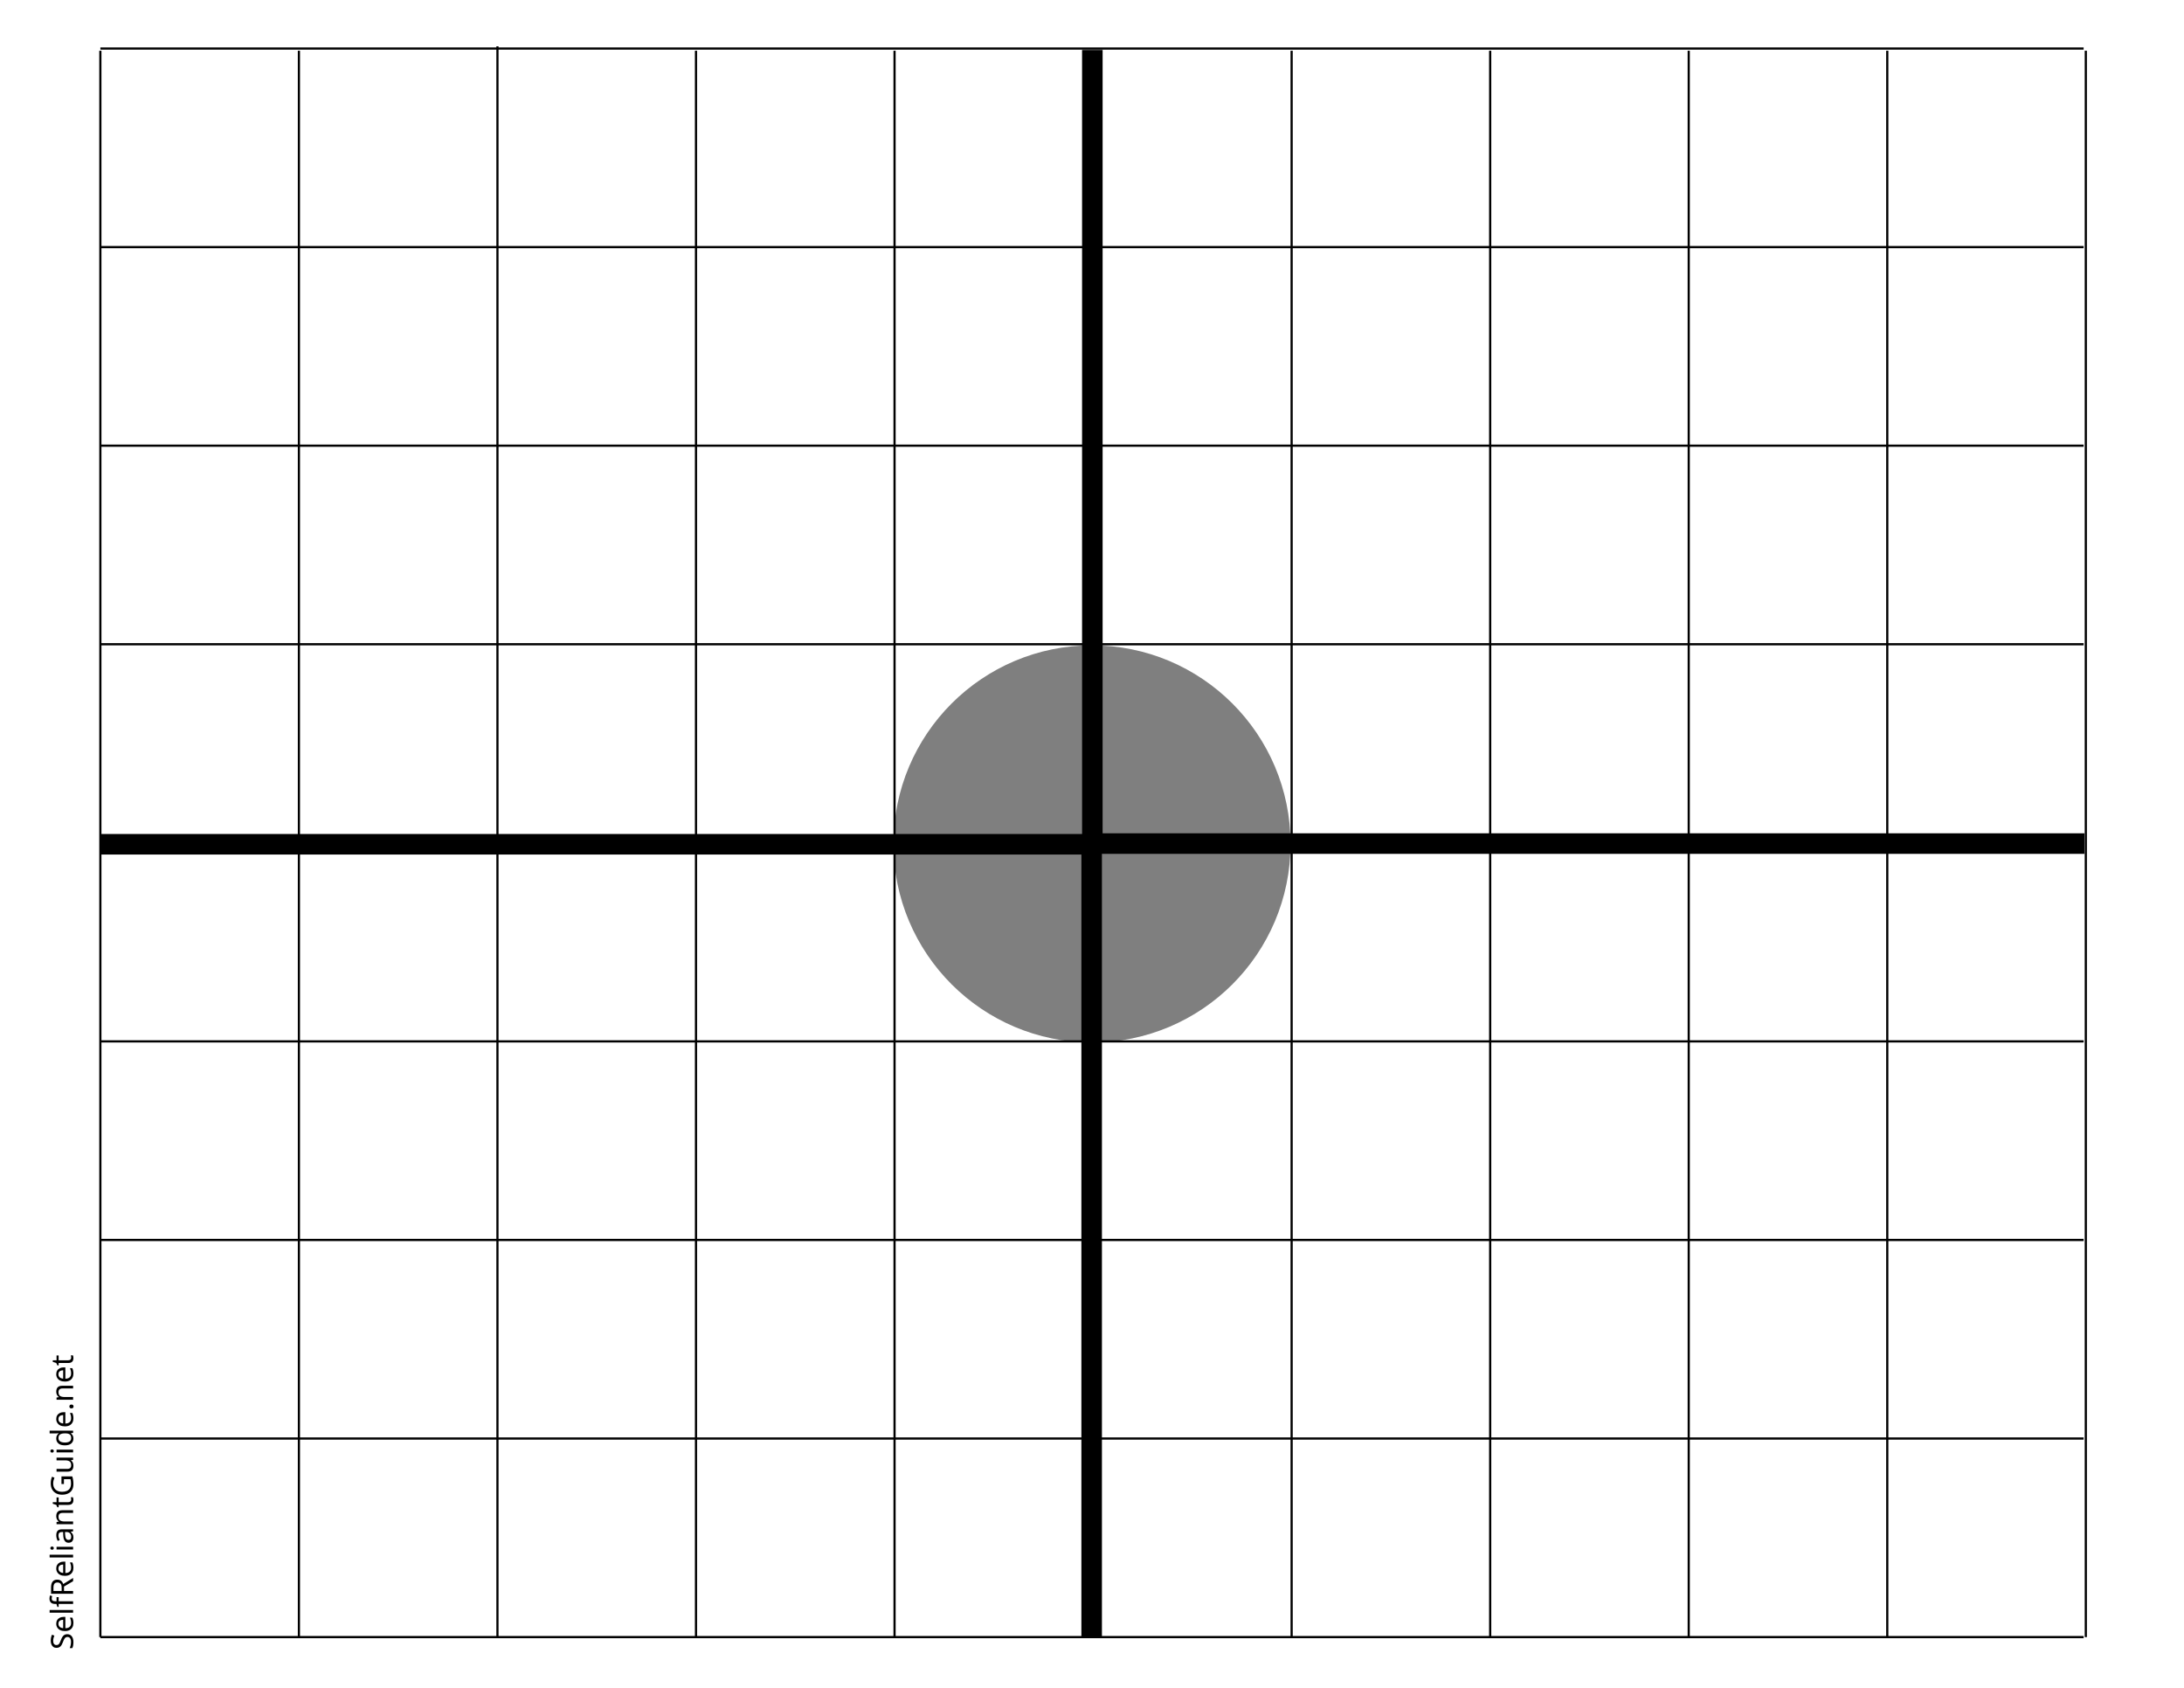
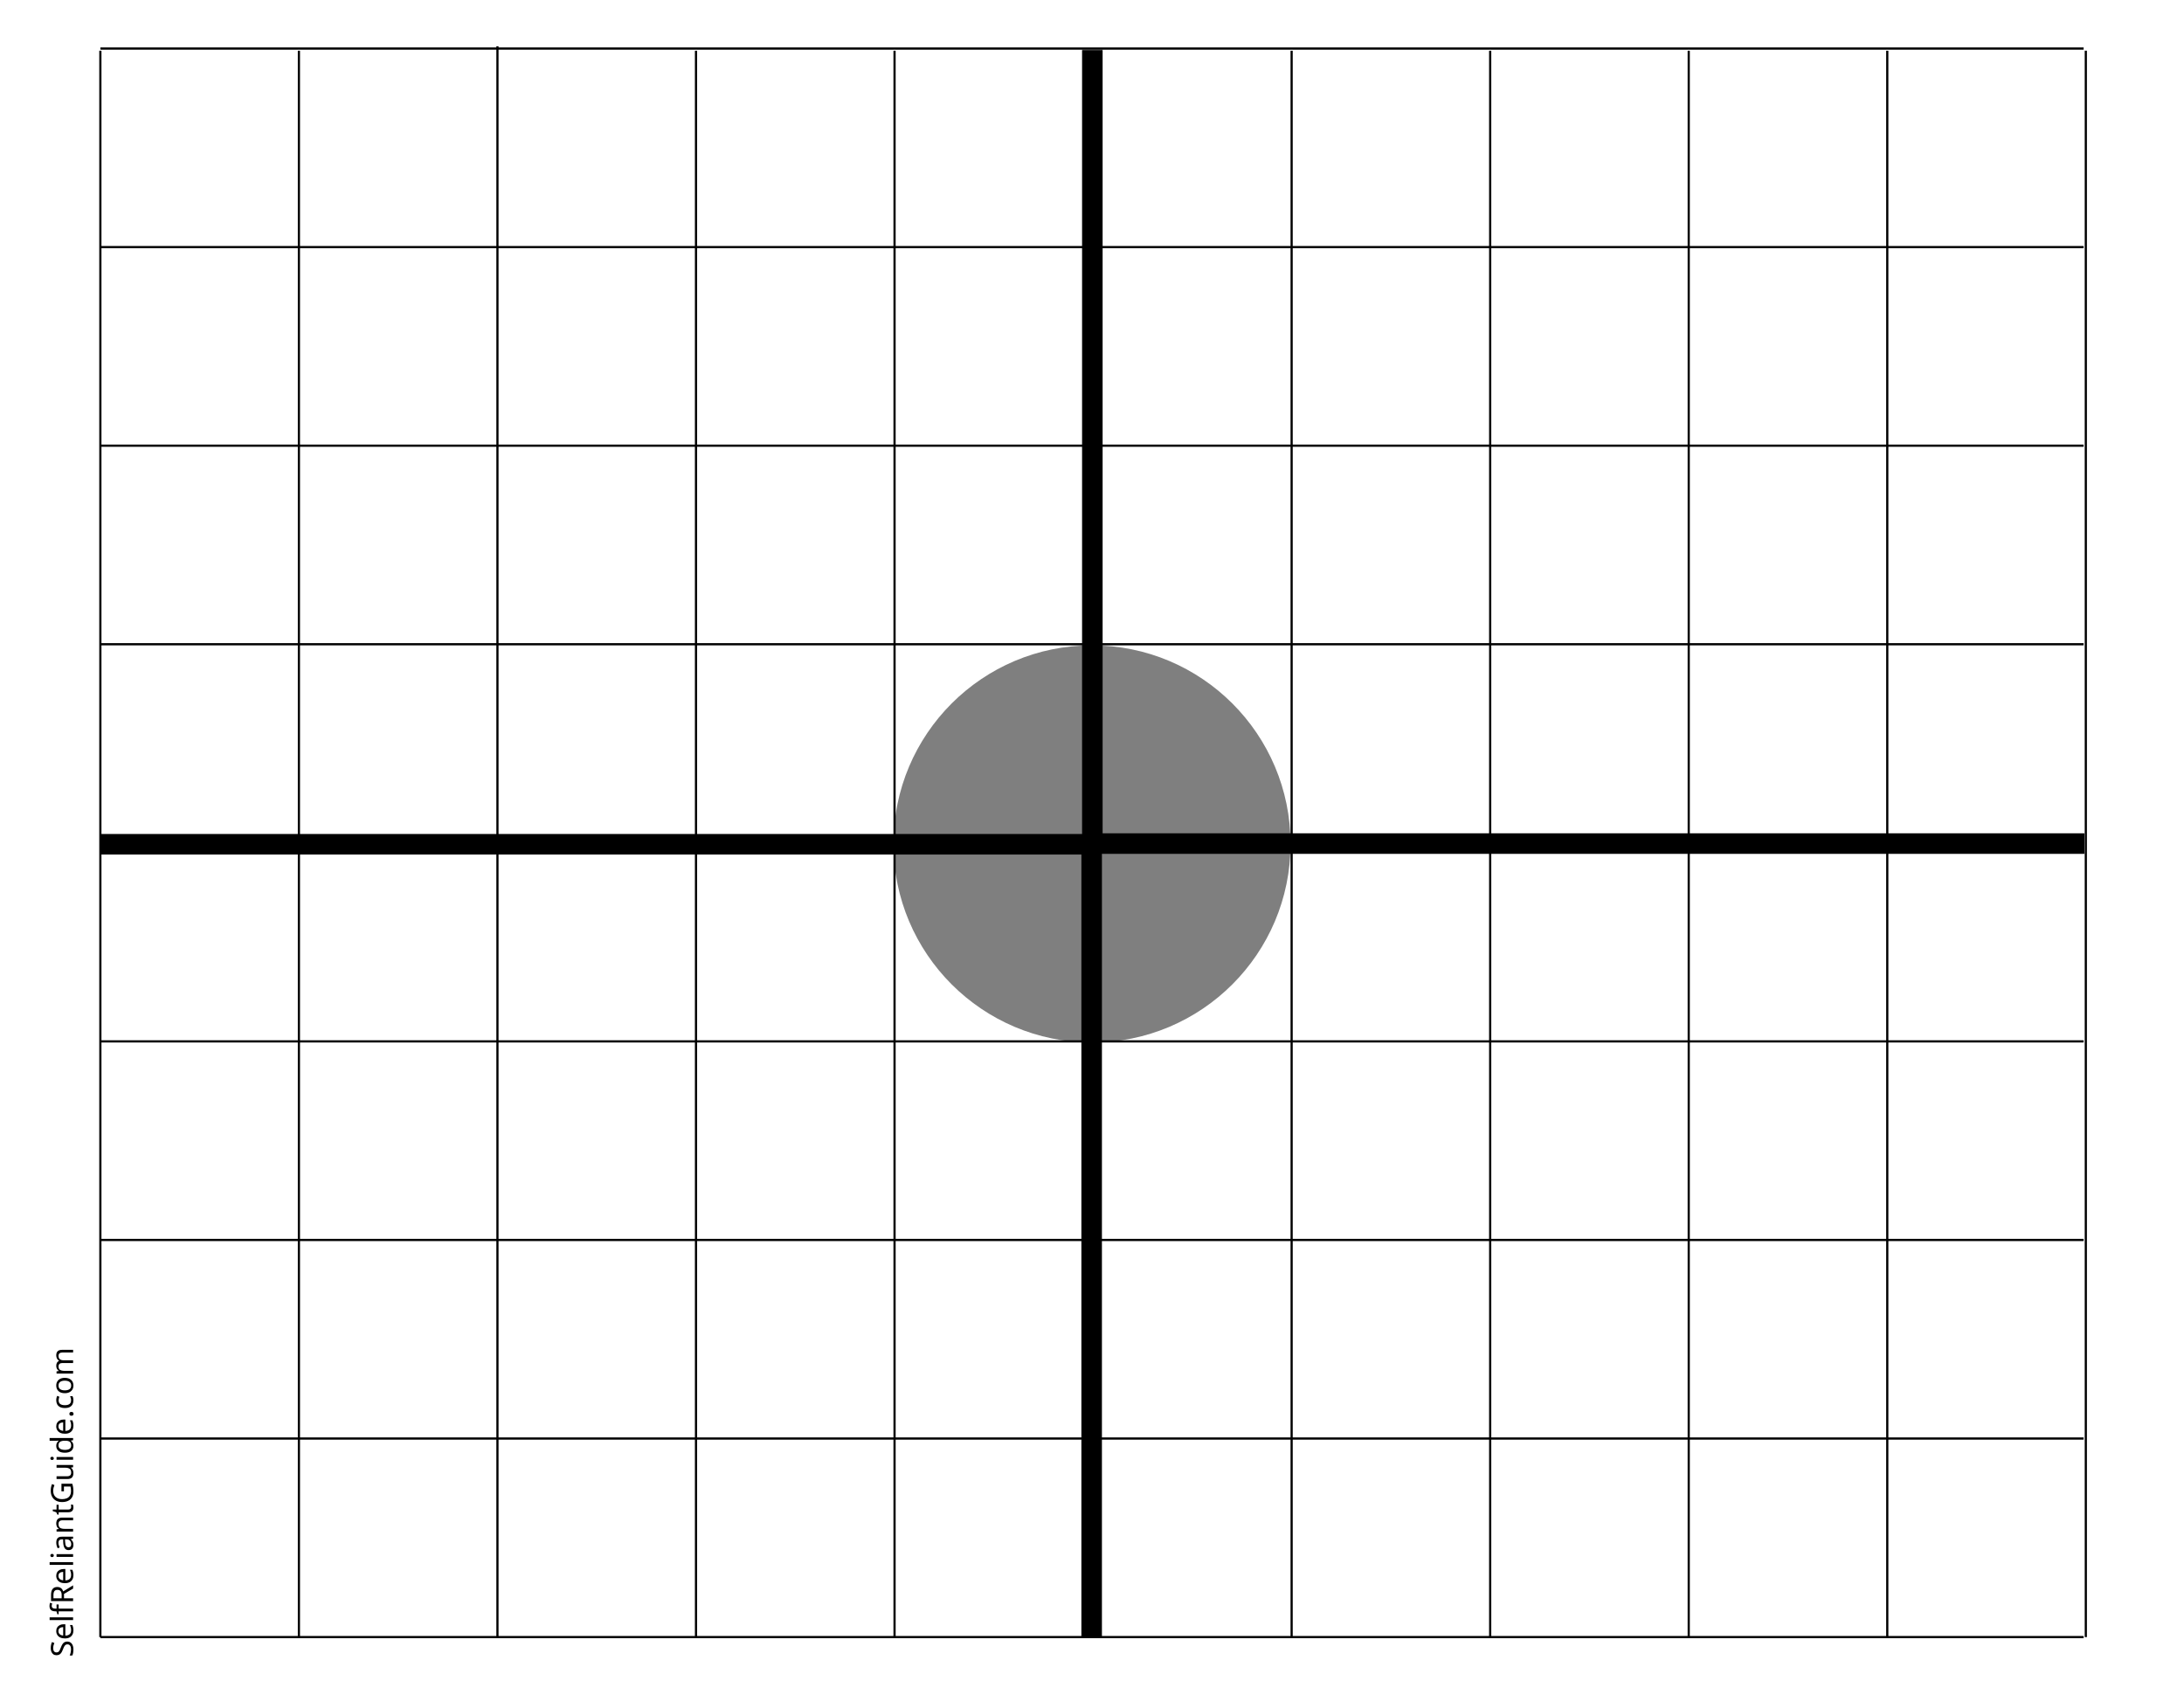
<svg xmlns="http://www.w3.org/2000/svg" width="990" height="765" id="svg2" version="1.1">
  <defs id="defs76" />
  <g id="g7" transform="translate(0,285)">
    <path style="fill:none;stroke:#000000;stroke-width:0.989px;stroke-linecap:butt;stroke-linejoin:miter;stroke-opacity:1" d="m 135.495,-262.006 0,719.013" id="path2984" />
    <path style="fill:none;stroke:#000000;stroke-width:0.991px;stroke-linecap:butt;stroke-linejoin:miter;stroke-opacity:1" d="m 225.494,-264.006 0,721.01" id="path2984-4" />
    <path style="fill:none;stroke:#000000;stroke-width:0.989px;stroke-linecap:butt;stroke-linejoin:miter;stroke-opacity:1" d="m 315.494,-262.007 0,719.013" id="path2984-3" />
    <path style="fill:none;stroke:#000000;stroke-width:0.989px;stroke-linecap:butt;stroke-linejoin:miter;stroke-opacity:1" d="m 405.494,-262.007 0,719.013" id="path2984-0" />
    <path style="fill:none;stroke:#000000;stroke-width:0.989px;stroke-linecap:butt;stroke-linejoin:miter;stroke-opacity:1" d="m 495.494,-262.007 0,719.013" id="path2984-37" />
    <path style="fill:none;stroke:#000000;stroke-width:0.989px;stroke-linecap:butt;stroke-linejoin:miter;stroke-opacity:1" d="m 45.494,-262.006 0,719.013" id="path2984-49" />
    <path style="fill:none;stroke:#000000;stroke-width:0.989px;stroke-linecap:butt;stroke-linejoin:miter;stroke-opacity:1" d="m 585.494,-262.006 0,719.013" id="path2984-04" />
    <path style="fill:none;stroke:#000000;stroke-width:0.989px;stroke-linecap:butt;stroke-linejoin:miter;stroke-opacity:1" d="m 675.494,-262.006 0,719.013" id="path2984-33" />
    <path style="fill:none;stroke:#000000;stroke-width:0.989px;stroke-linecap:butt;stroke-linejoin:miter;stroke-opacity:1" d="m 765.494,-262.006 0,719.013" id="path2984-5" />
    <path style="fill:none;stroke:#000000;stroke-width:0.989px;stroke-linecap:butt;stroke-linejoin:miter;stroke-opacity:1" d="m 855.494,-262.006 0,719.013" id="path2984-379" />
    <path style="fill:none;stroke:#000000;stroke-width:0.989px;stroke-linecap:butt;stroke-linejoin:miter;stroke-opacity:1" d="m 945.494,-262.007 0,719.013" id="path2984-7" />
    <path style="fill:none;stroke:#000000;stroke-width:1.001px;stroke-linecap:butt;stroke-linejoin:miter;stroke-opacity:1" d="m 45.5,-263.002 899.003,0" id="path3067" />
    <path style="fill:none;stroke:#000000;stroke-width:1.001px;stroke-linecap:butt;stroke-linejoin:miter;stroke-opacity:1" d="m 45.499,-173 899.003,0" id="path3067-8" />
    <path style="fill:none;stroke:#000000;stroke-width:1.001px;stroke-linecap:butt;stroke-linejoin:miter;stroke-opacity:1" d="m 45.499,-83 899.003,0" id="path3067-0" />
    <path style="fill:none;stroke:#000000;stroke-width:1.001px;stroke-linecap:butt;stroke-linejoin:miter;stroke-opacity:1" d="m 45.499,7 899.003,0" id="path3067-2" />
    <path style="fill:none;stroke:#000000;stroke-width:1.001px;stroke-linecap:butt;stroke-linejoin:miter;stroke-opacity:1" d="m 45.499,97 899.003,0" id="path3067-6" />
    <path style="fill:none;stroke:#000000;stroke-width:1.001px;stroke-linecap:butt;stroke-linejoin:miter;stroke-opacity:1" d="m 45.499,187 899.003,0" id="path3067-05" />
    <path style="fill:none;stroke:#000000;stroke-width:1.001px;stroke-linecap:butt;stroke-linejoin:miter;stroke-opacity:1" d="m 45.499,277 899.003,0" id="path3067-80" />
    <path style="fill:none;stroke:#000000;stroke-width:1.001px;stroke-linecap:butt;stroke-linejoin:miter;stroke-opacity:1" d="m 45.499,367 899.003,0" id="path3067-1" />
    <path style="fill:none;stroke:#000000;stroke-width:1.001px;stroke-linecap:butt;stroke-linejoin:miter;stroke-opacity:1" d="m 45.499,457 899.003,0" id="path3067-10" />
    <path id="path3136" d="m 677.903,472.5 c 0,50.908 -41.269,92.177 -92.177,92.177 -50.908,0 -92.177,-41.269 -92.177,-92.177 0,-50.908 41.269,-92.177 92.177,-92.177 50.908,0 92.177,41.269 92.177,92.177 z" transform="matrix(0.9763779,0,0,0.9763779,-76.88977,-363.8386)" style="stroke-width:27.653;stroke-miterlimit:4;stroke-dasharray:none;opacity:0.5" />
    <path style="fill:none;stroke:#000000;stroke-width:9.312;stroke-linecap:butt;stroke-linejoin:miter;stroke-miterlimit:4;stroke-opacity:1;stroke-dasharray:none" d="m 45.156,97.656 449.688,0 0,359.688" id="path3908" />
    <path style="fill:none;stroke:#000000;stroke-width:9.312;stroke-linecap:butt;stroke-linejoin:miter;stroke-miterlimit:4;stroke-opacity:1;stroke-dasharray:none" d="m 944.844,97.344 -449.688,0 0,-359.688" id="path3908-4" />
    <text xml:space="preserve" style="font-size:14px;font-style:normal;font-weight:normal;text-align:center;line-height:125%;letter-spacing:0px;word-spacing:0px;writing-mode:lr-tb;text-anchor:middle;fill:#000000;fill-opacity:1;stroke:none;font-family:Sans" x="-386.755" y="33.137" id="text3179" transform="matrix(0,-1,1,0,0,0)">
-       <tspan id="tspan3181" x="-386.755" y="33.137" style="font-size:14px">SelfReliantGuide.net</tspan>
+       <tspan id="tspan3181" x="-386.755" y="33.137" style="font-size:14px">SelfReliantGuide.com</tspan>
    </text>
  </g>
</svg>
